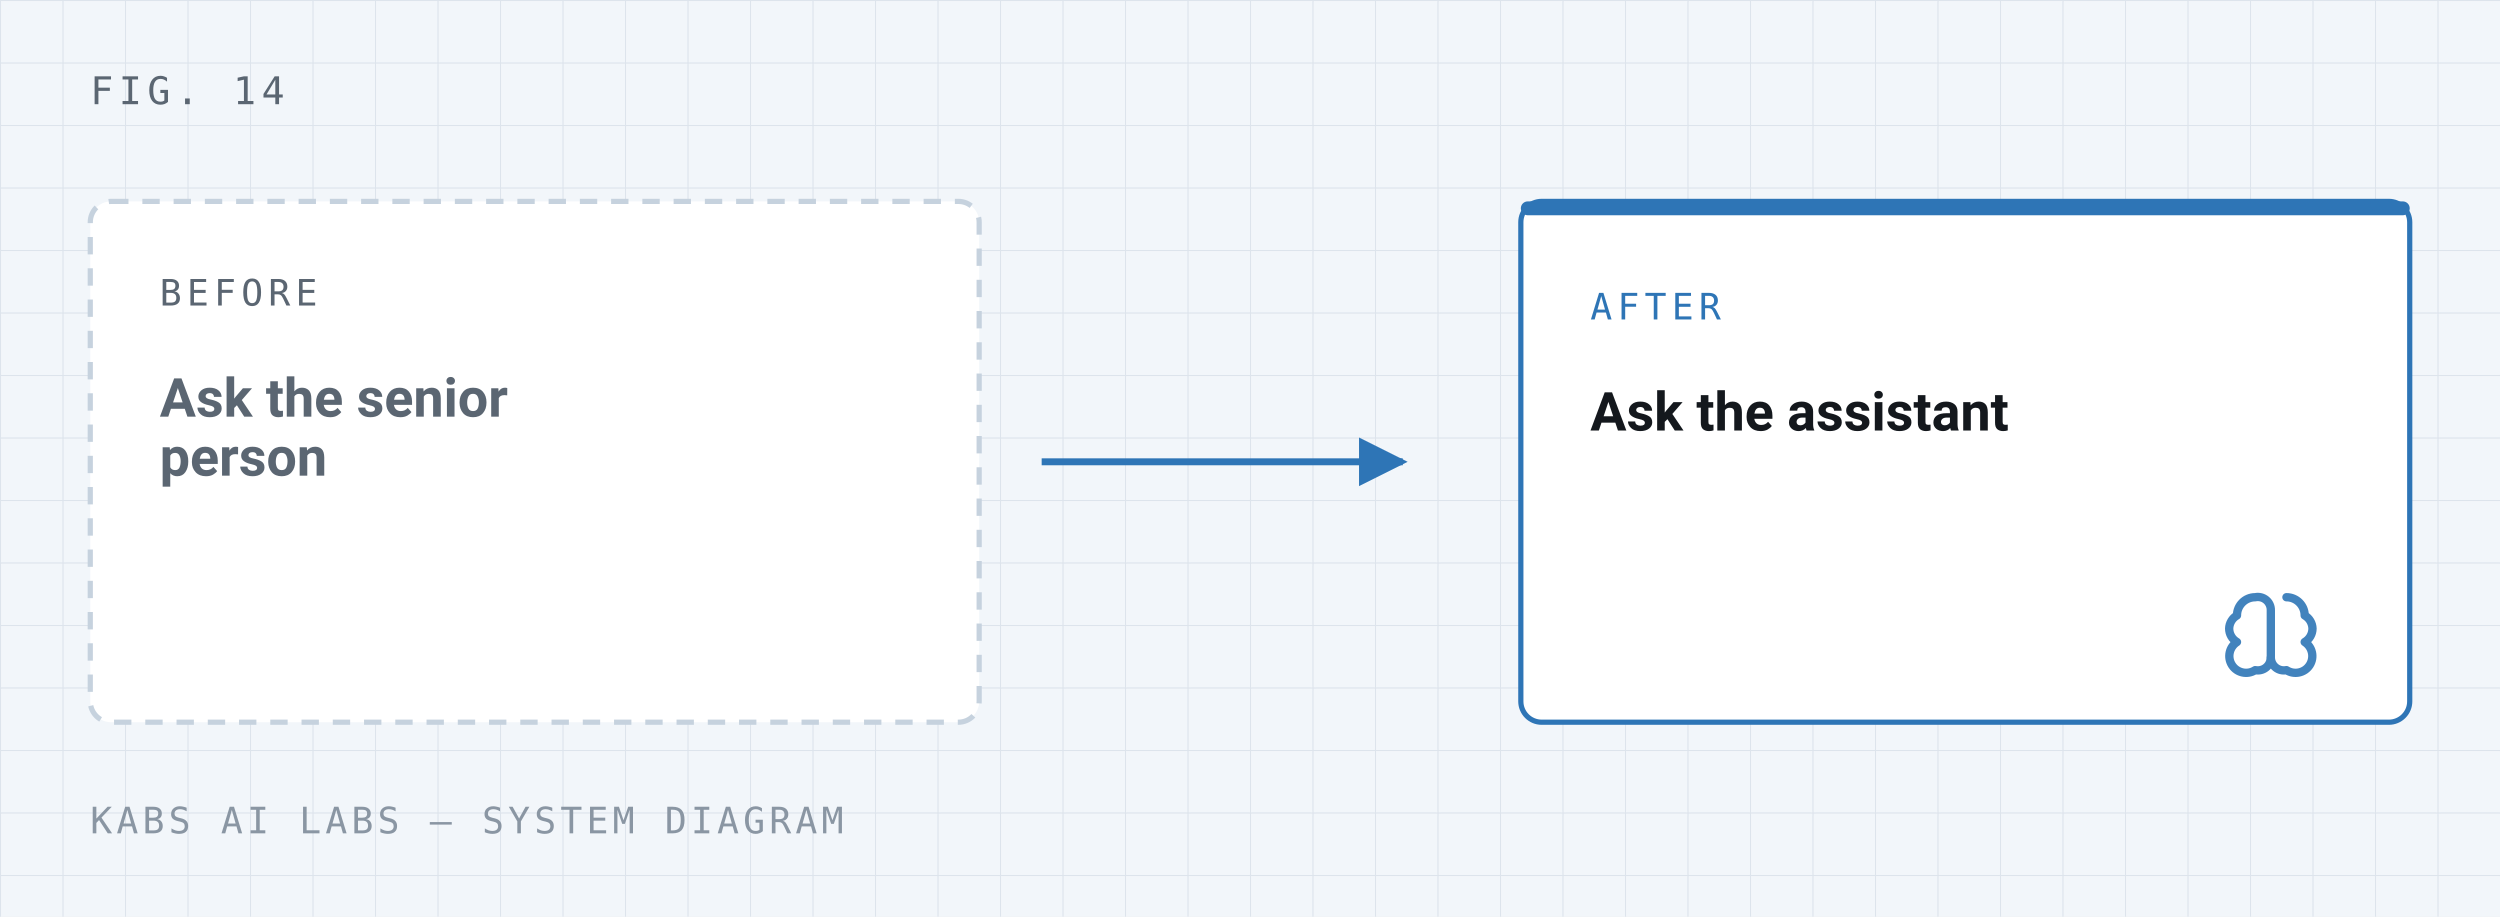
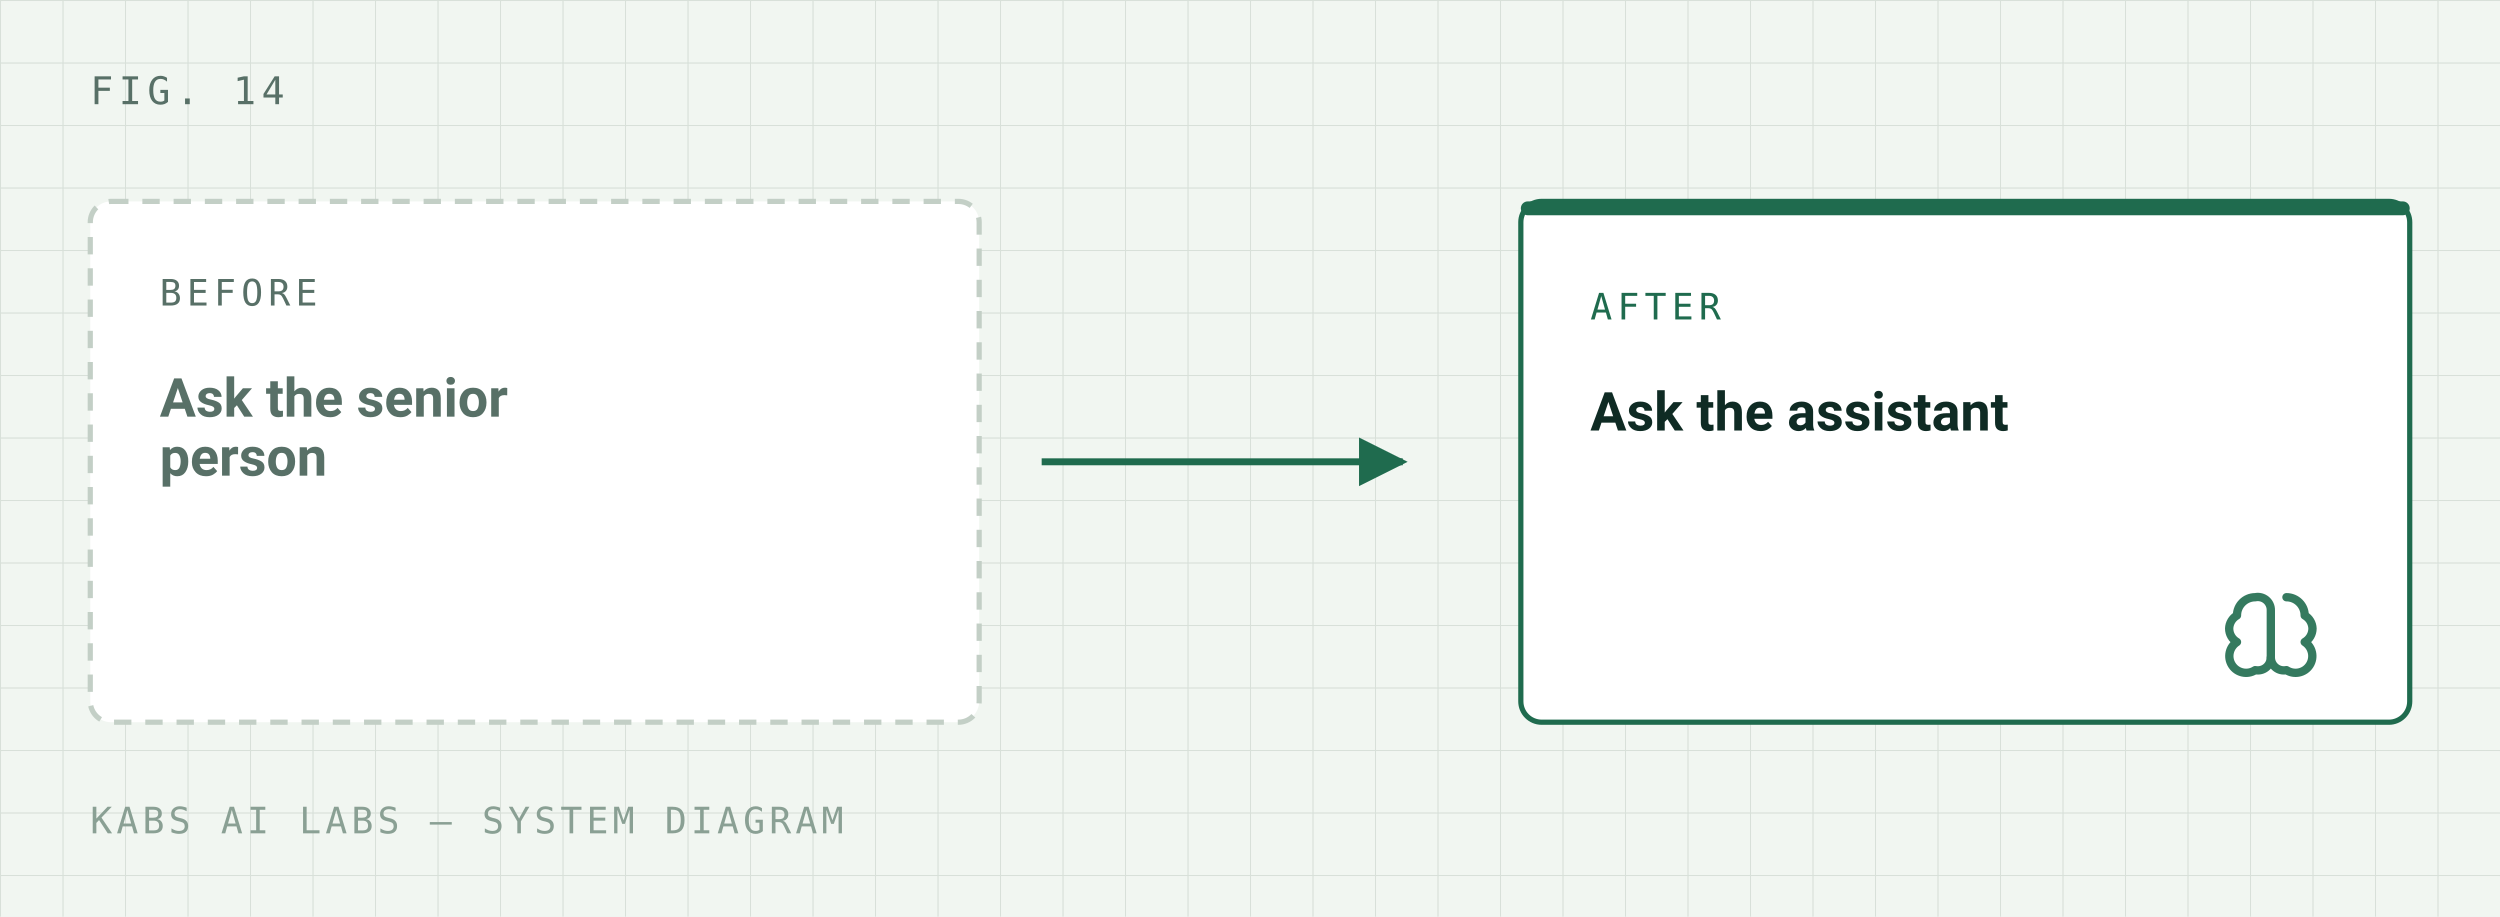
<svg xmlns="http://www.w3.org/2000/svg" viewBox="0 0 720 264" role="img" aria-label="Diagram: Ask the senior person becomes Ask the assistant">
  <defs>
    <pattern id="g14" width="18" height="18" patternUnits="userSpaceOnUse">
-       <path d="M18 0H0v18" fill="none" stroke="#DDE4EC" stroke-width=".6" />
+       <path d="M18 0H0v18" fill="none" stroke="#D8E0D9" stroke-width=".6" />
    </pattern>
    <marker id="a14" viewBox="0 0 10 10" refX="9" refY="5" markerWidth="7" markerHeight="7" orient="auto">
-       <path d="M0 0l10 5-10 5z" fill="#2E75B6" />
+       <path d="M0 0l10 5-10 5z" fill="#1F6B4E" />
    </marker>
  </defs>
-   <rect width="720" height="264" fill="#F2F6FA" />
+   <rect width="720" height="264" fill="#F1F6F1" />
  <rect width="720" height="264" fill="url(#g14)" />
-   <text x="26" y="30" font-family="ui-monospace,Menlo,monospace" font-size="11" letter-spacing="1.6" fill="#5B6672">FIG. 14</text>
-   <rect x="26" y="58" width="256" height="150" rx="6" fill="#fff" stroke="#C6D2DE" stroke-width="1.5" stroke-dasharray="5 4" />
-   <text x="46" y="88" font-family="ui-monospace,Menlo,monospace" font-size="10.5" letter-spacing="1.5" fill="#5B6672">BEFORE</text>
-   <text x="46" y="120" font-family="-apple-system,Segoe UI,Roboto,sans-serif" font-size="15.5" font-weight="600" fill="#5B6672">
+   <text x="26" y="30" font-family="ui-monospace,Menlo,monospace" font-size="11" letter-spacing="1.6" fill="#587067">FIG. 14</text>
+   <rect x="26" y="58" width="256" height="150" rx="6" fill="#fff" stroke="#C3CFC6" stroke-width="1.5" stroke-dasharray="5 4" />
+   <text x="46" y="88" font-family="ui-monospace,Menlo,monospace" font-size="10.5" letter-spacing="1.5" fill="#587067">BEFORE</text>
+   <text x="46" y="120" font-family="-apple-system,Segoe UI,Roboto,sans-serif" font-size="15.5" font-weight="600" fill="#587067">
    <tspan x="46" y="120">Ask the senior</tspan>
    <tspan x="46" y="137">person</tspan>
  </text>
-   <line x1="300" y1="133" x2="404" y2="133" stroke="#2E75B6" stroke-width="2" marker-end="url(#a14)" />
-   <rect x="438" y="58" width="256" height="150" rx="6" fill="#fff" stroke="#2E75B6" stroke-width="1.5" />
-   <rect x="438" y="58" width="256" height="4" rx="2" fill="#2E75B6" />
-   <text x="458" y="92" font-family="ui-monospace,Menlo,monospace" font-size="10.5" letter-spacing="1.5" fill="#2E75B6">AFTER</text>
-   <text x="458" y="124" font-family="-apple-system,Segoe UI,Roboto,sans-serif" font-size="15.5" font-weight="700" fill="#14181D">
+   <line x1="300" y1="133" x2="404" y2="133" stroke="#1F6B4E" stroke-width="2" marker-end="url(#a14)" />
+   <rect x="438" y="58" width="256" height="150" rx="6" fill="#fff" stroke="#1F6B4E" stroke-width="1.5" />
+   <rect x="438" y="58" width="256" height="4" rx="2" fill="#1F6B4E" />
+   <text x="458" y="92" font-family="ui-monospace,Menlo,monospace" font-size="10.5" letter-spacing="1.5" fill="#1F6B4E">AFTER</text>
+   <text x="458" y="124" font-family="-apple-system,Segoe UI,Roboto,sans-serif" font-size="15.5" font-weight="700" fill="#0F2B24">
    <tspan x="458" y="124">Ask the assistant</tspan>
  </text>
-   <g transform="translate(636,166) scale(1.5)" fill="none" stroke="#2E75B6" stroke-width="1.6" stroke-linecap="round" stroke-linejoin="round" opacity=".9">
+   <g transform="translate(636,166) scale(1.5)" fill="none" stroke="#1F6B4E" stroke-width="1.6" stroke-linecap="round" stroke-linejoin="round" opacity=".9">
    <path d="M9 4a3.5 3.5 0 00-3.5 3.5A3 3 0 004 10a3 3 0 001.5 2.6A3.2 3.2 0 009 18a2.5 2.5 0 003-2.4V6.5A2.5 2.5 0 009 4z" />
    <path d="M15 4a3.5 3.5 0 013.5 3.5A3 3 0 0120 10a3 3 0 01-1.5 2.6A3.2 3.2 0 0115 18a2.5 2.5 0 01-3-2.4" />
  </g>
-   <text x="26" y="240" font-family="ui-monospace,Menlo,monospace" font-size="10.5" letter-spacing="1.2" fill="#8A96A3">KABS AI LABS — SYSTEM DIAGRAM</text>
+   <text x="26" y="240" font-family="ui-monospace,Menlo,monospace" font-size="10.5" letter-spacing="1.2" fill="#8AA094">KABS AI LABS — SYSTEM DIAGRAM</text>
</svg>
